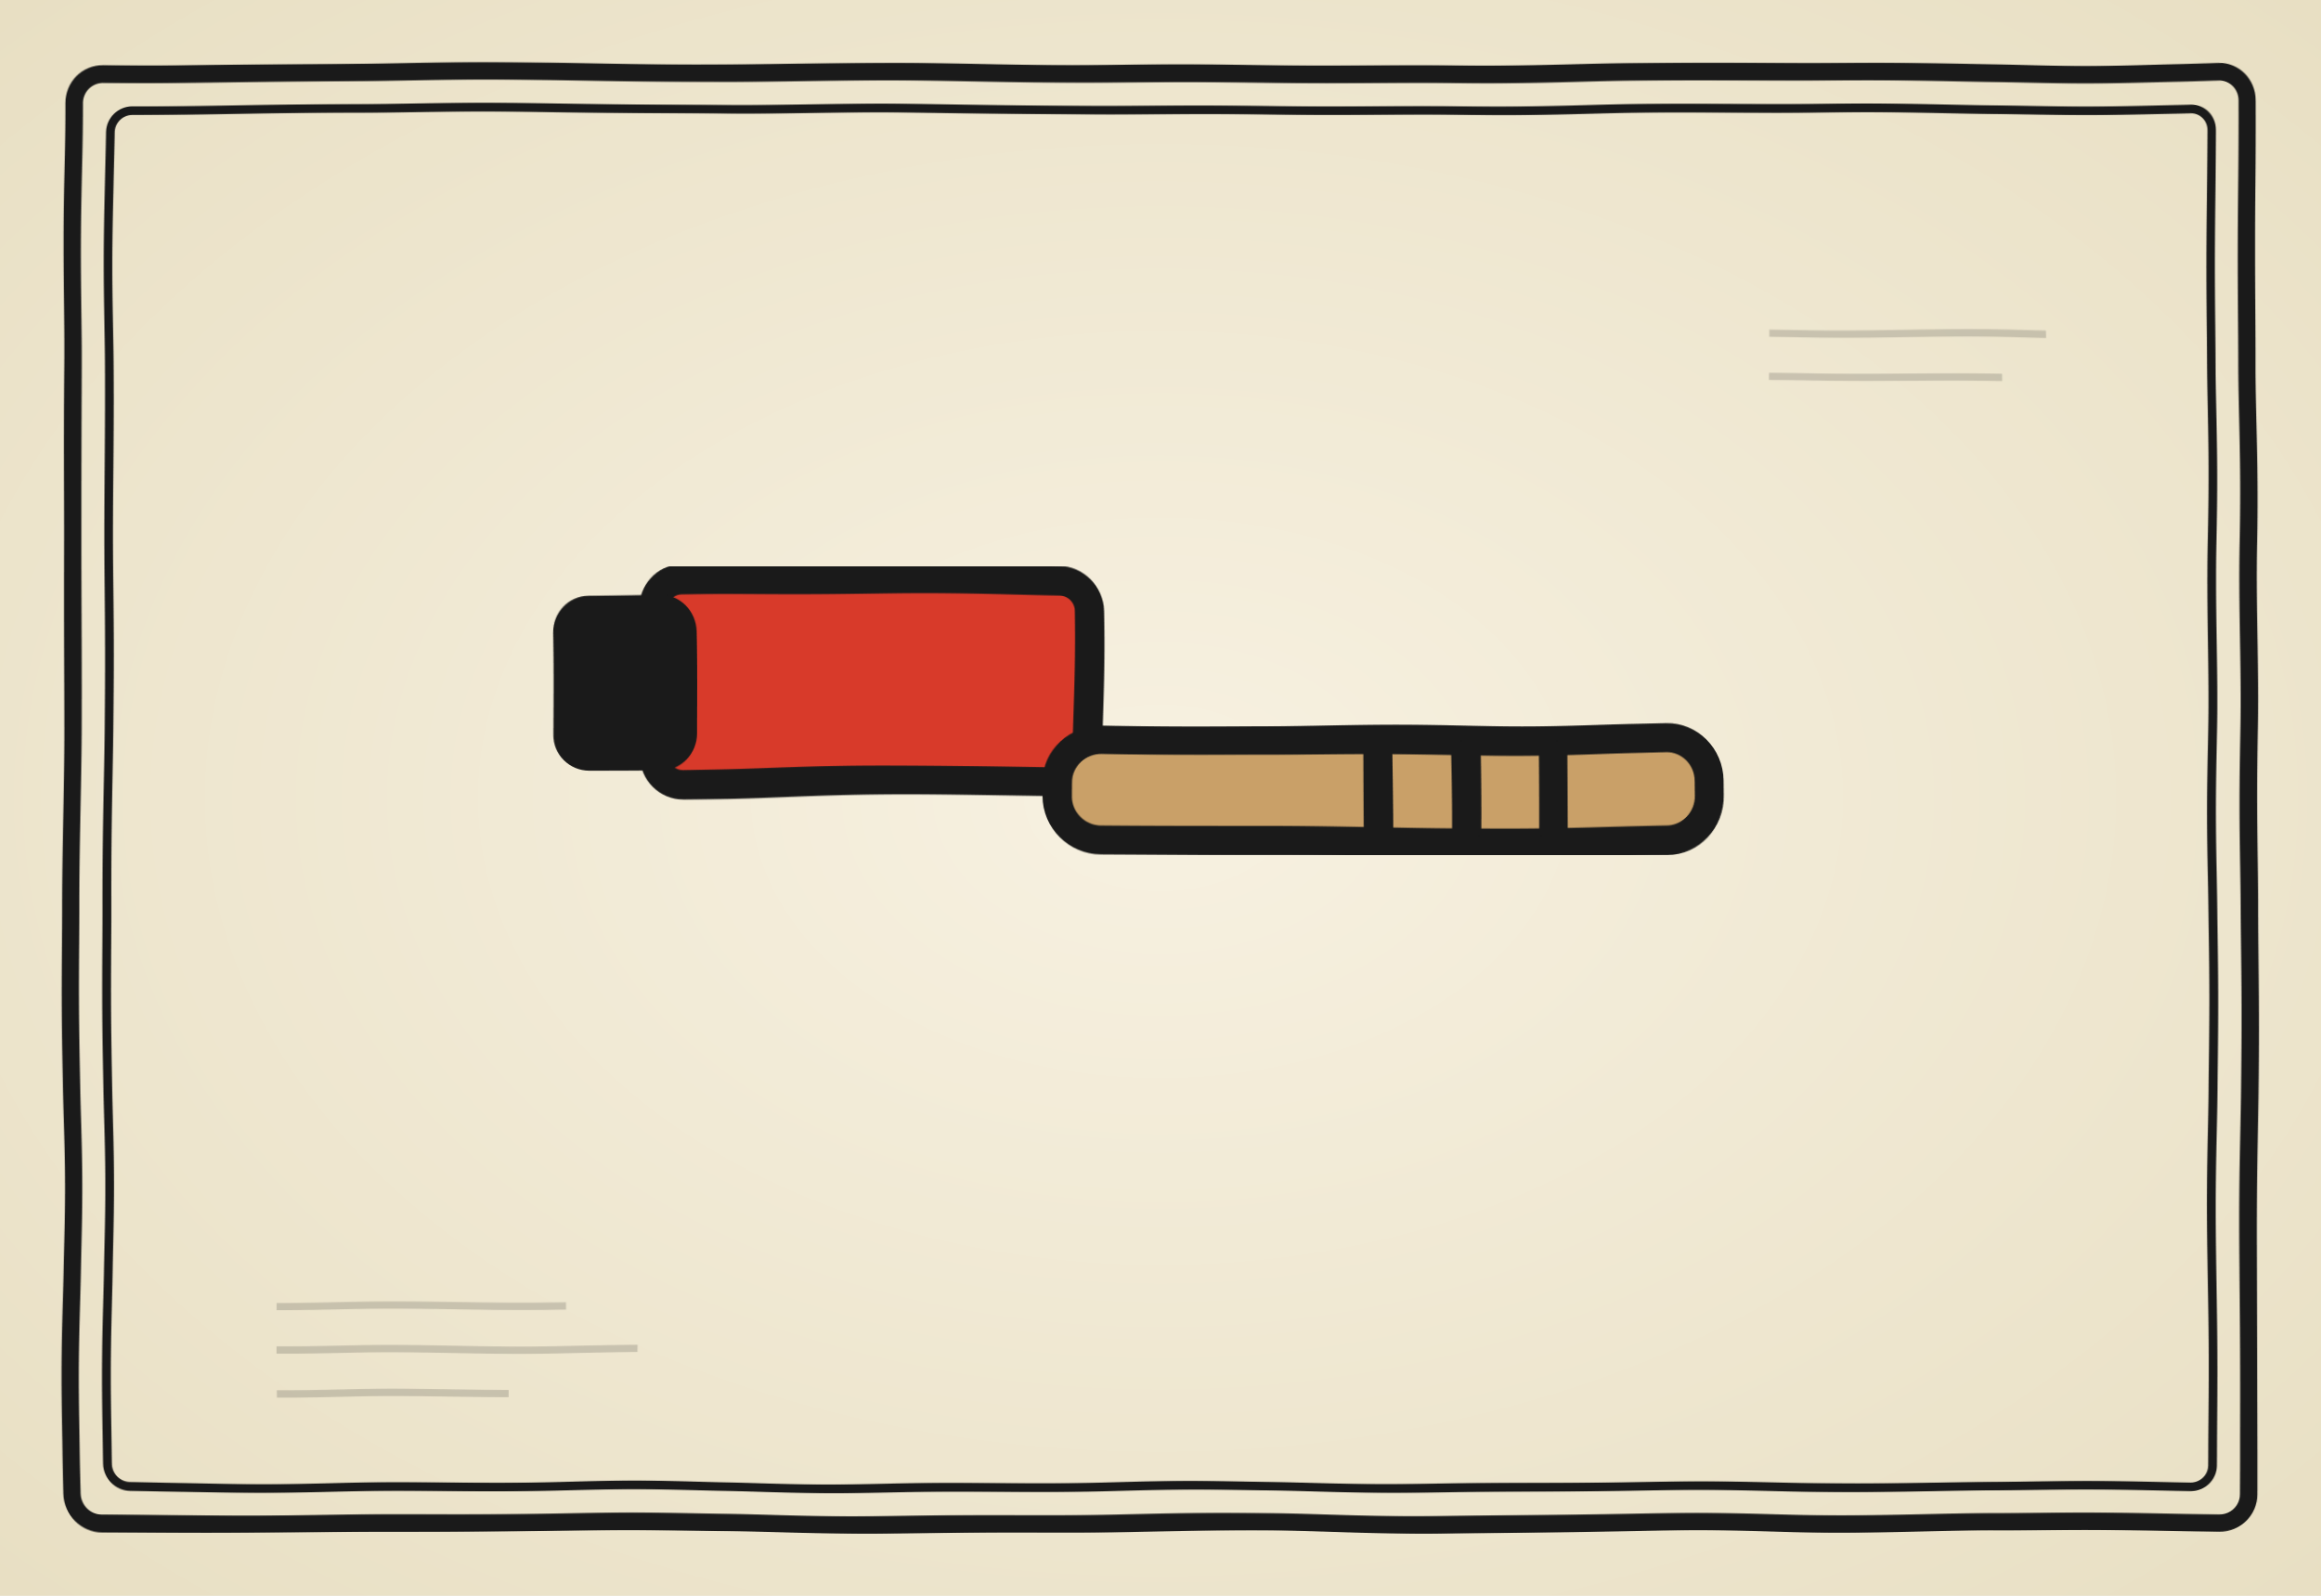
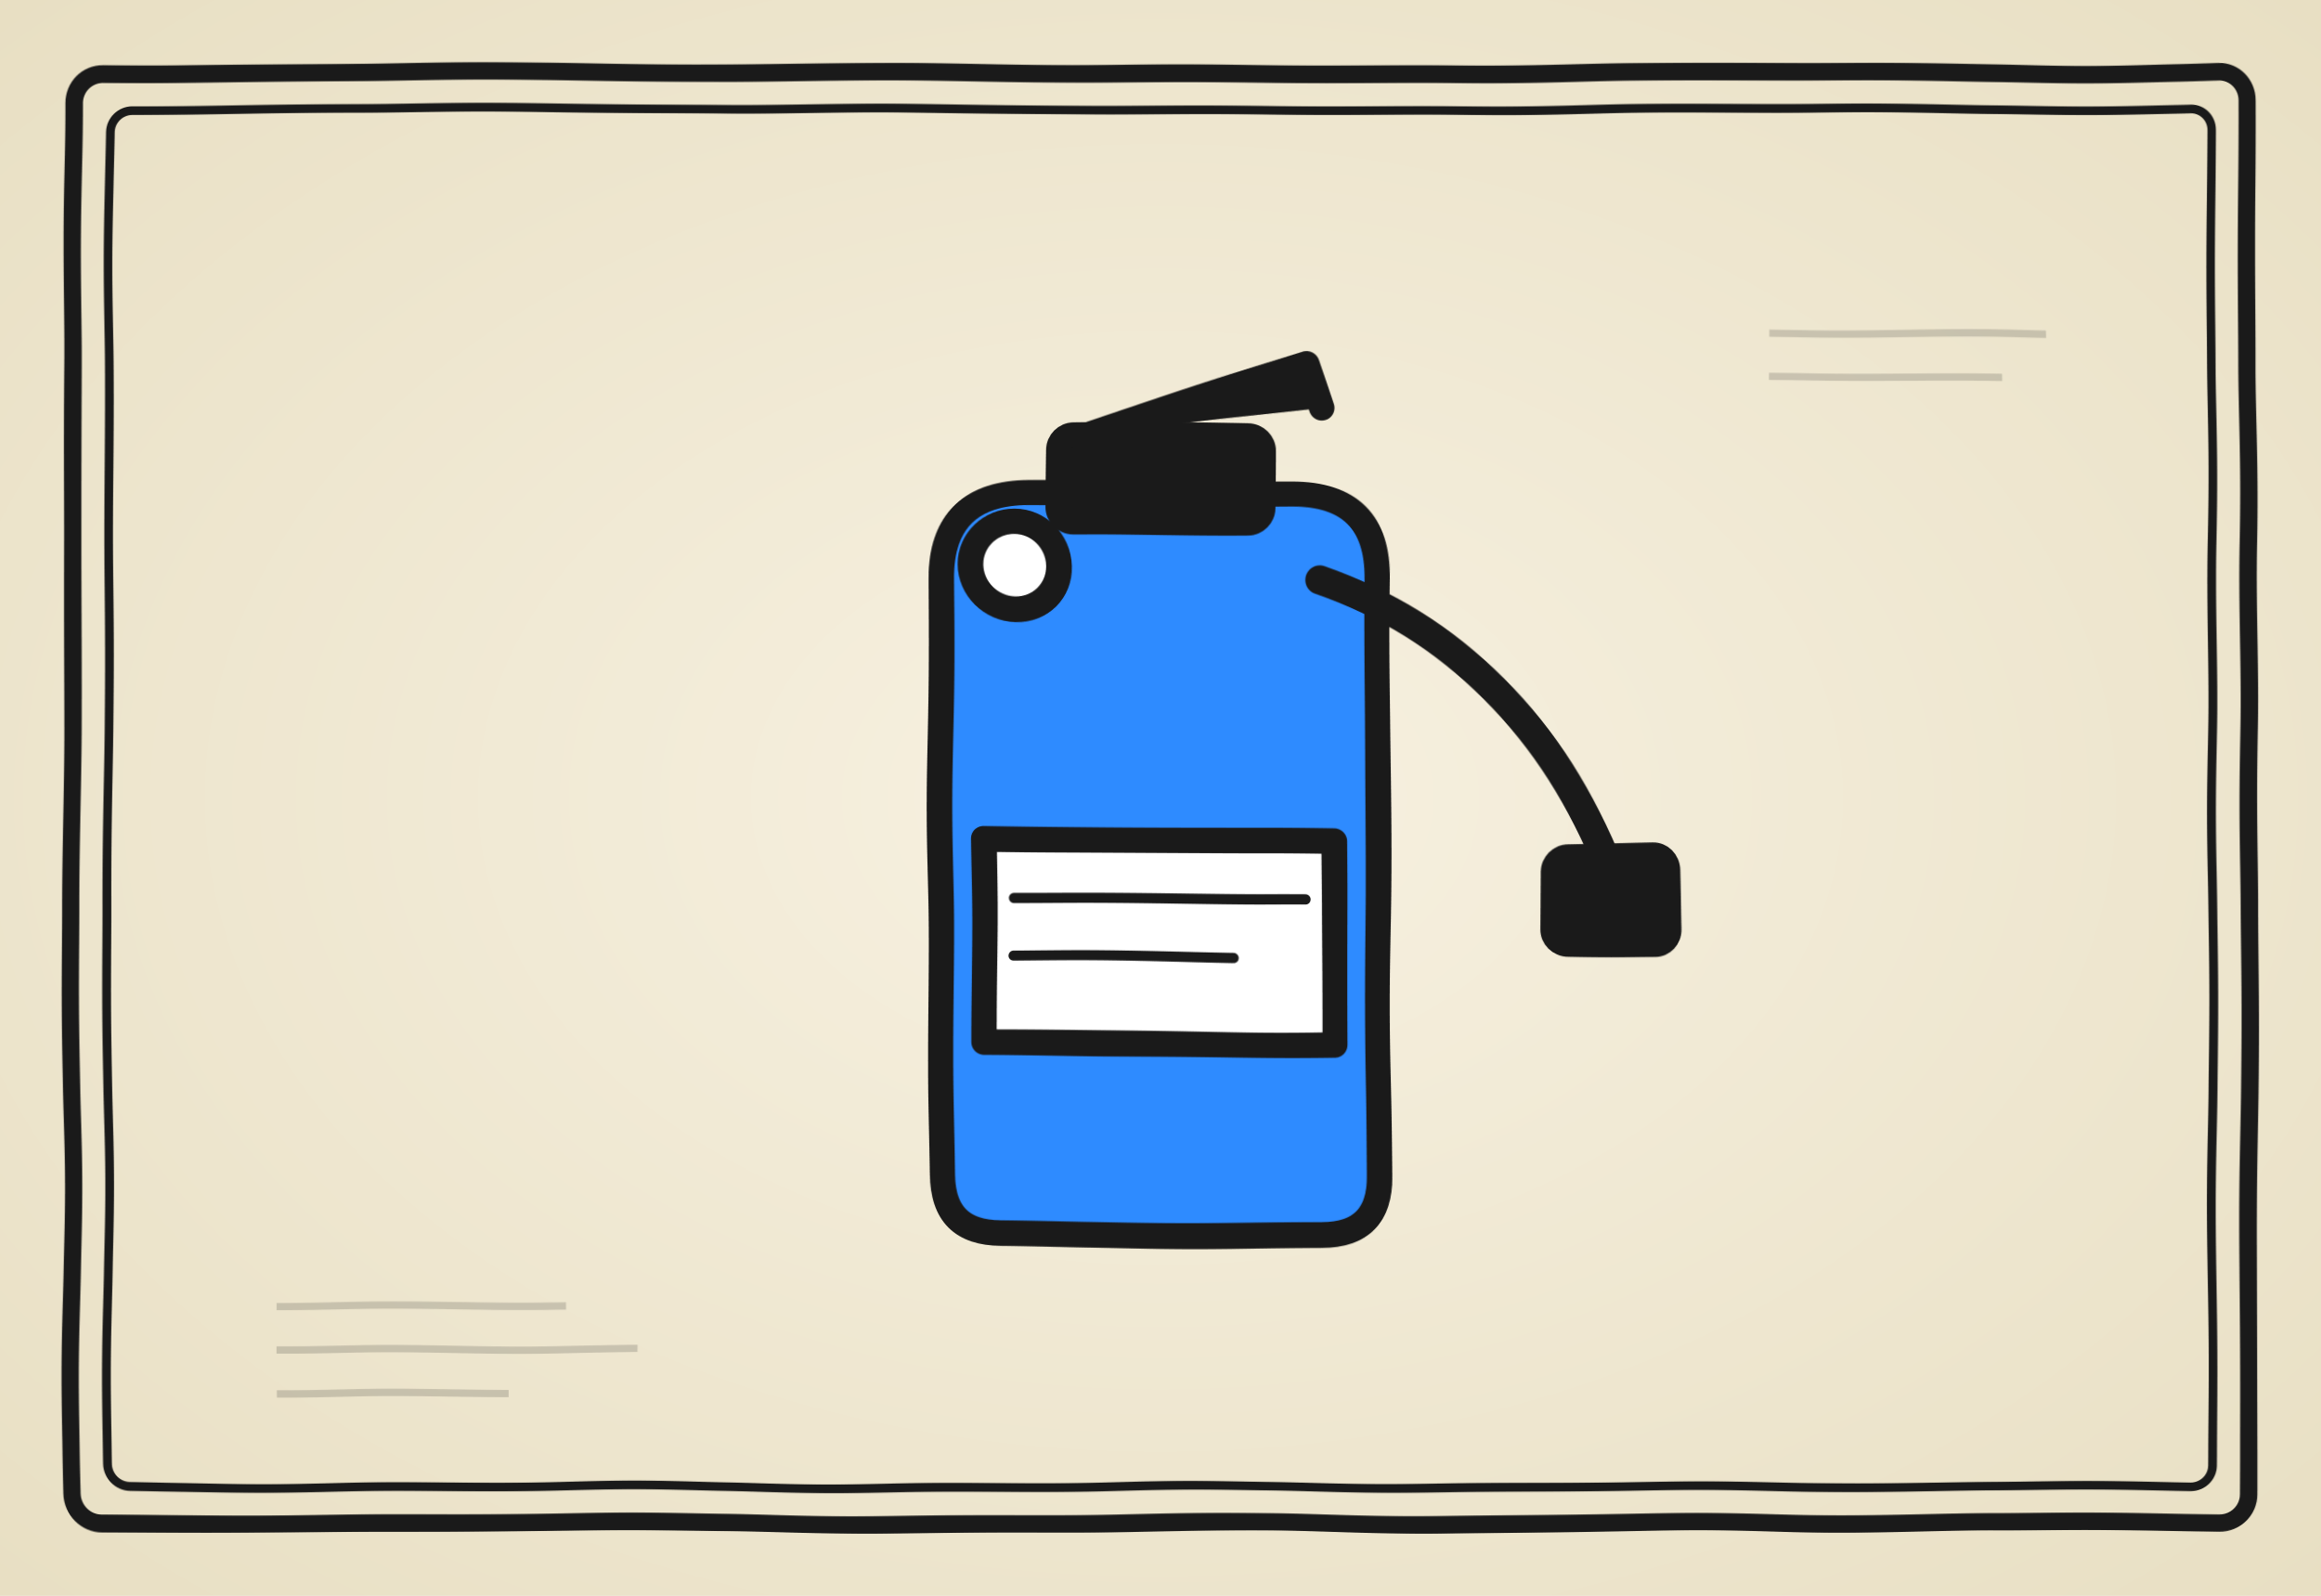
<svg xmlns="http://www.w3.org/2000/svg" viewBox="0 0 320 220" role="img" aria-label="der Wasserlöscher">
  <defs>
    <radialGradient id="paper" cx="50%" cy="50%" r="70%">
      <stop offset="0%" stop-color="#f7f1e1" />
      <stop offset="100%" stop-color="#e8dfc3" />
    </radialGradient>
    <filter id="sketch" x="-5%" y="-5%" width="110%" height="110%">
      <feTurbulence type="fractalNoise" baseFrequency="0.02" numOctaves="2" seed="892" />
      <feDisplacementMap in="SourceGraphic" scale="1.8" />
    </filter>
    <filter id="sketchLight" x="-5%" y="-5%" width="110%" height="110%">
      <feTurbulence type="fractalNoise" baseFrequency="0.04" numOctaves="1" seed="895" />
      <feDisplacementMap in="SourceGraphic" scale="1.1" />
    </filter>
  </defs>
  <rect width="320" height="220" fill="url(#paper)" />
  <g fill="none" stroke="#1a1a1a" stroke-linecap="round" stroke-linejoin="round" filter="url(#sketchLight)">
    <rect x="10" y="10" width="300" height="200" stroke-width="2.4" rx="4" />
    <rect x="15" y="15" width="290" height="190" stroke-width="1.2" rx="3" />
  </g>
  <g stroke="#1a1a1a" stroke-width="1" opacity="0.18" filter="url(#sketchLight)">
    <line x1="38" y1="180" x2="78" y2="180" />
    <line x1="38" y1="186" x2="88" y2="186" />
    <line x1="38" y1="192" x2="70" y2="192" />
    <line x1="244" y1="46" x2="282" y2="46" />
    <line x1="244" y1="52" x2="276" y2="52" />
  </g>
  <g filter="url(#sketch)">
-     <g stroke="#1a1a1a" stroke-width="4" stroke-linejoin="round" stroke-linecap="round" fill="#d83a2a">
-       <rect x="90" y="80" width="60" height="28" rx="4" />
-       <rect x="78" y="84" width="16" height="20" rx="3" fill="#1a1a1a" />
-       <rect x="146" y="102" width="90" height="14" rx="6" fill="#c9a068" />
-       <line x1="190" y1="104" x2="190" y2="114" />
-       <line x1="202" y1="104" x2="202" y2="114" />
-       <line x1="214" y1="104" x2="214" y2="114" />
+     <g stroke="#1a1a1a" stroke-width="3.5" stroke-linejoin="round" stroke-linecap="round">
+       <path d="M 130 80 Q 130 68 142 68 L 178 68 Q 190 68 190 80 L 190 162 Q 190 170 182 170 L 138 170 Q 130 170 130 162 Z" fill="#2e8bff" />
+       <rect x="136" y="116" width="48" height="28" fill="#ffffff" />
+       <line x1="140" y1="124" x2="180" y2="124" stroke-width="1.4" />
+       <line x1="140" y1="132" x2="170" y2="132" stroke-width="1.4" />
+       <rect x="146" y="60" width="28" height="12" rx="2" fill="#1a1a1a" />
+       <path d="M 150 60 L 180 50 L 182 56" fill="#1a1a1a" />
+       <circle cx="140" cy="78" r="6" fill="#ffffff" />
+       <path d="M 182 80 Q 210 90 222 120" fill="none" stroke-width="4" />
+       <rect x="214" y="118" width="16" height="12" rx="2" fill="#1a1a1a" />
    </g>
  </g>
</svg>
